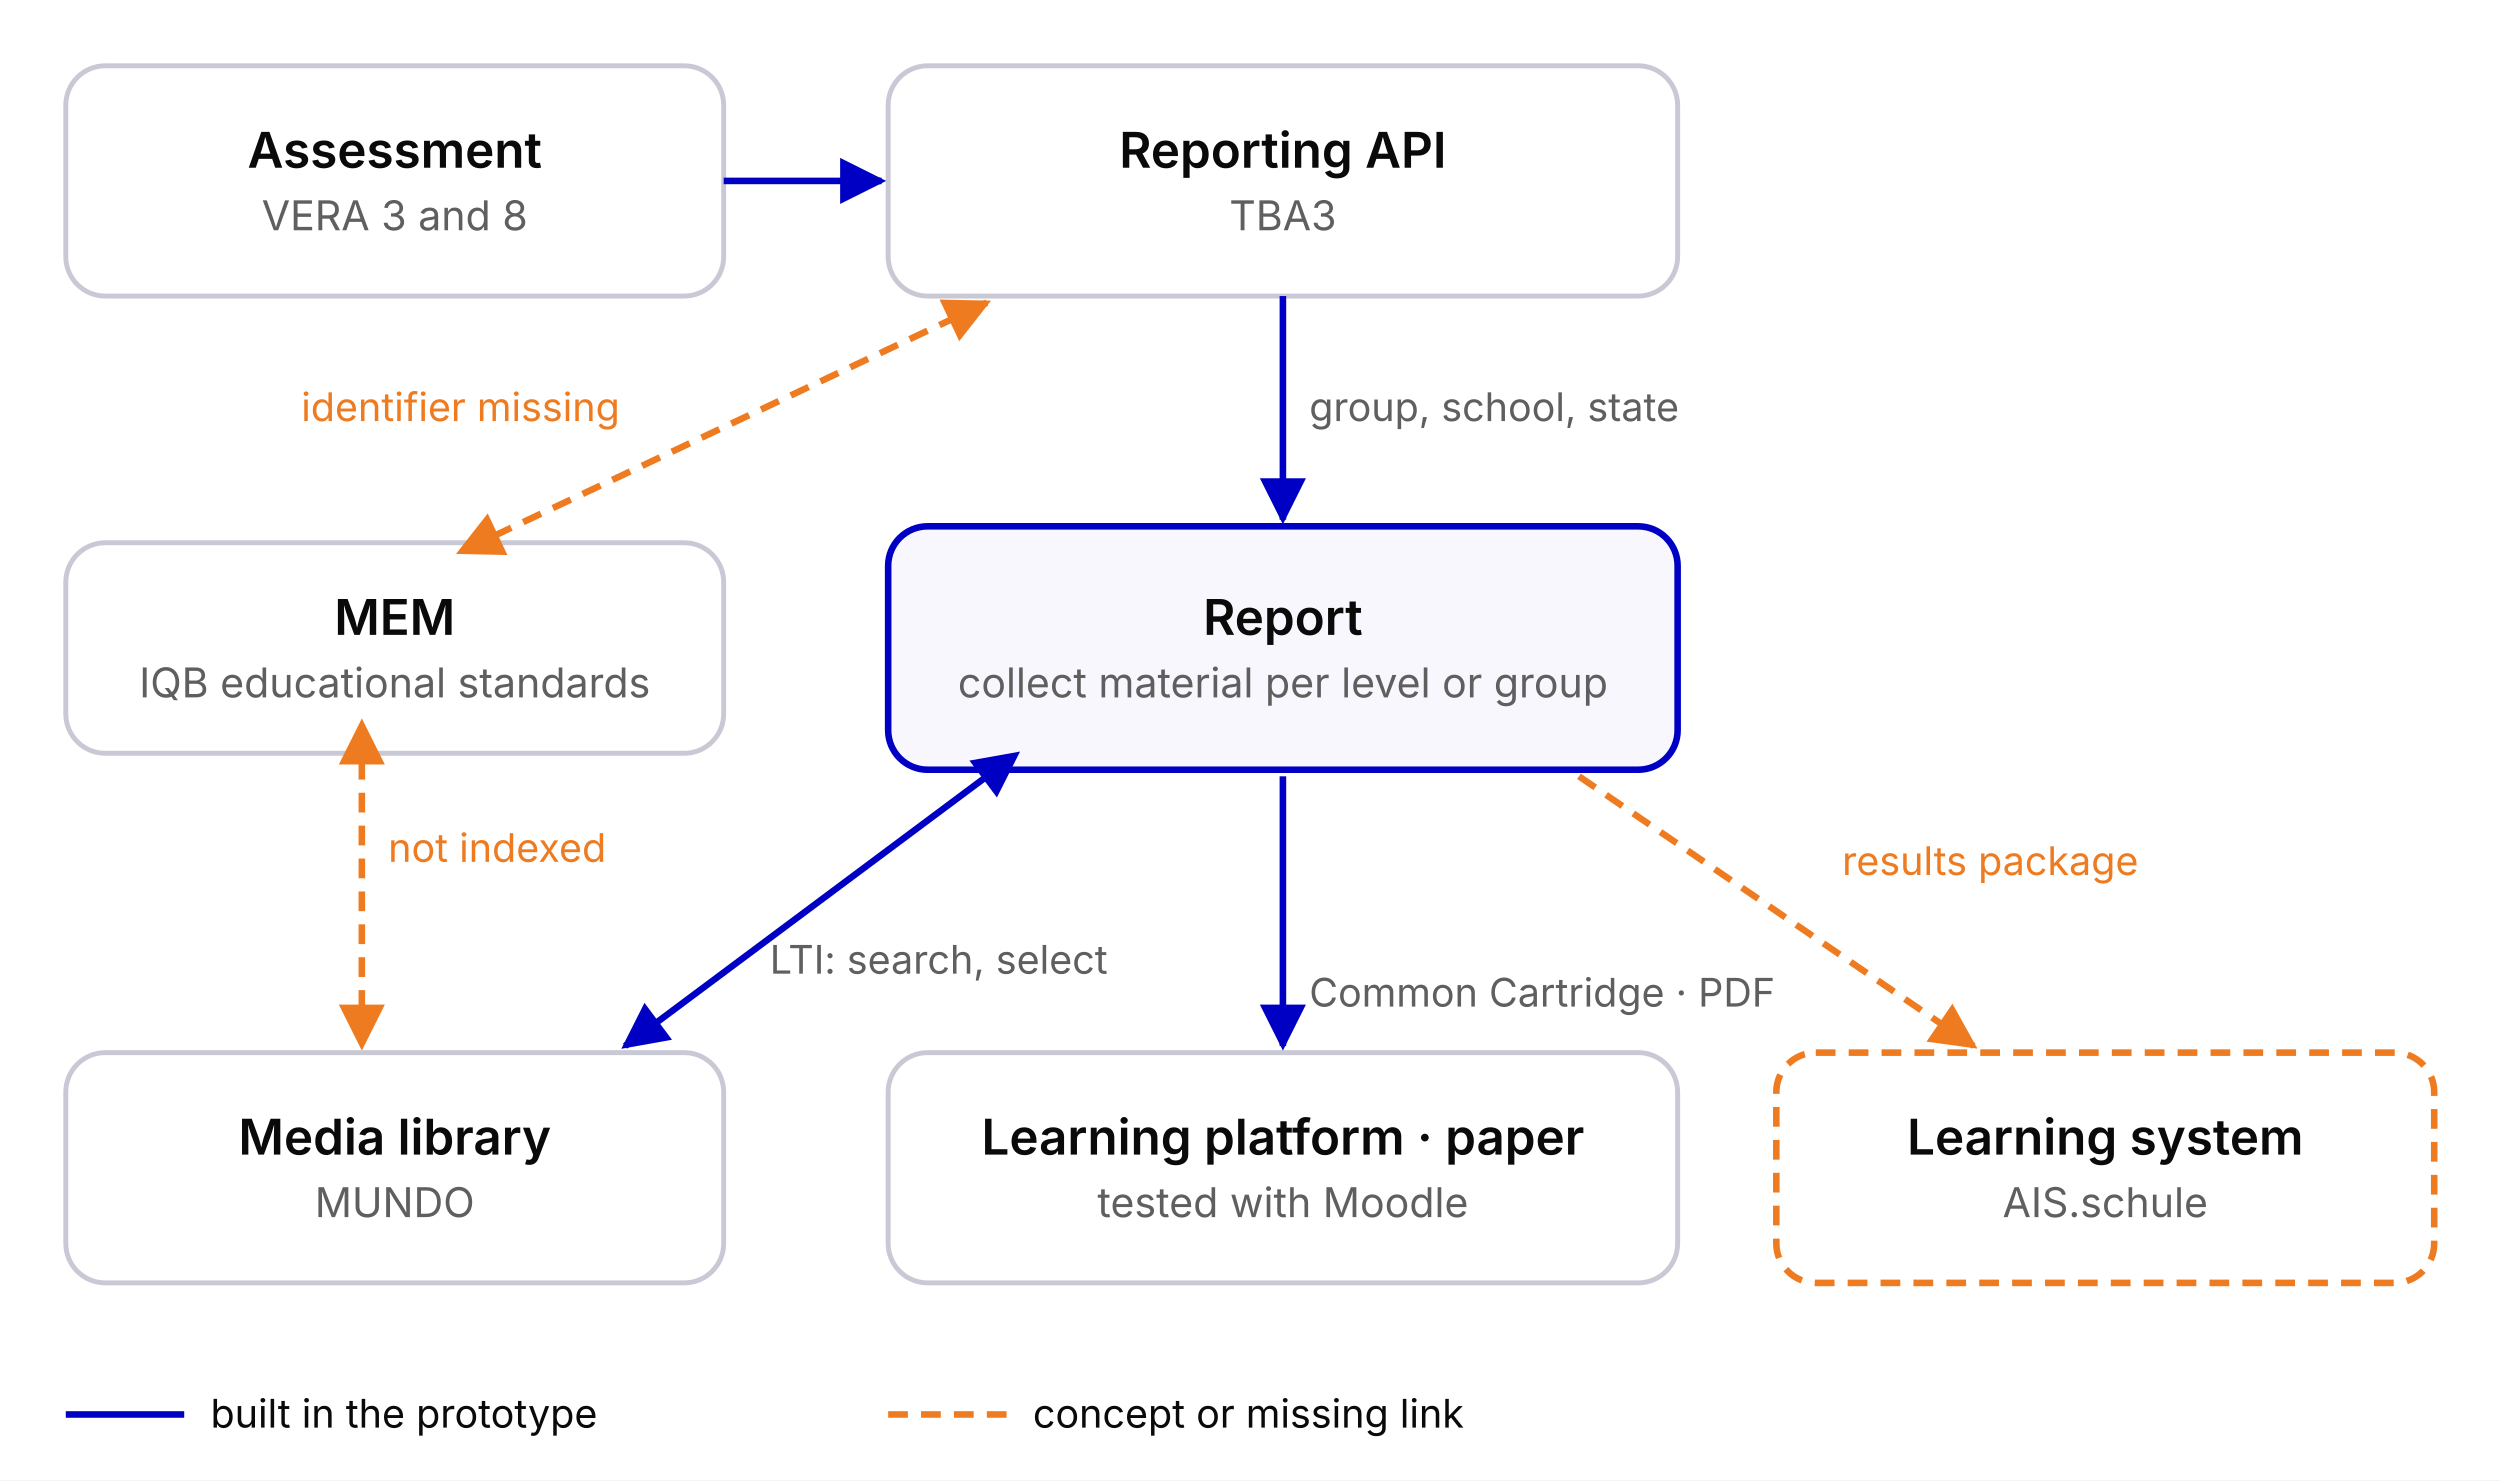
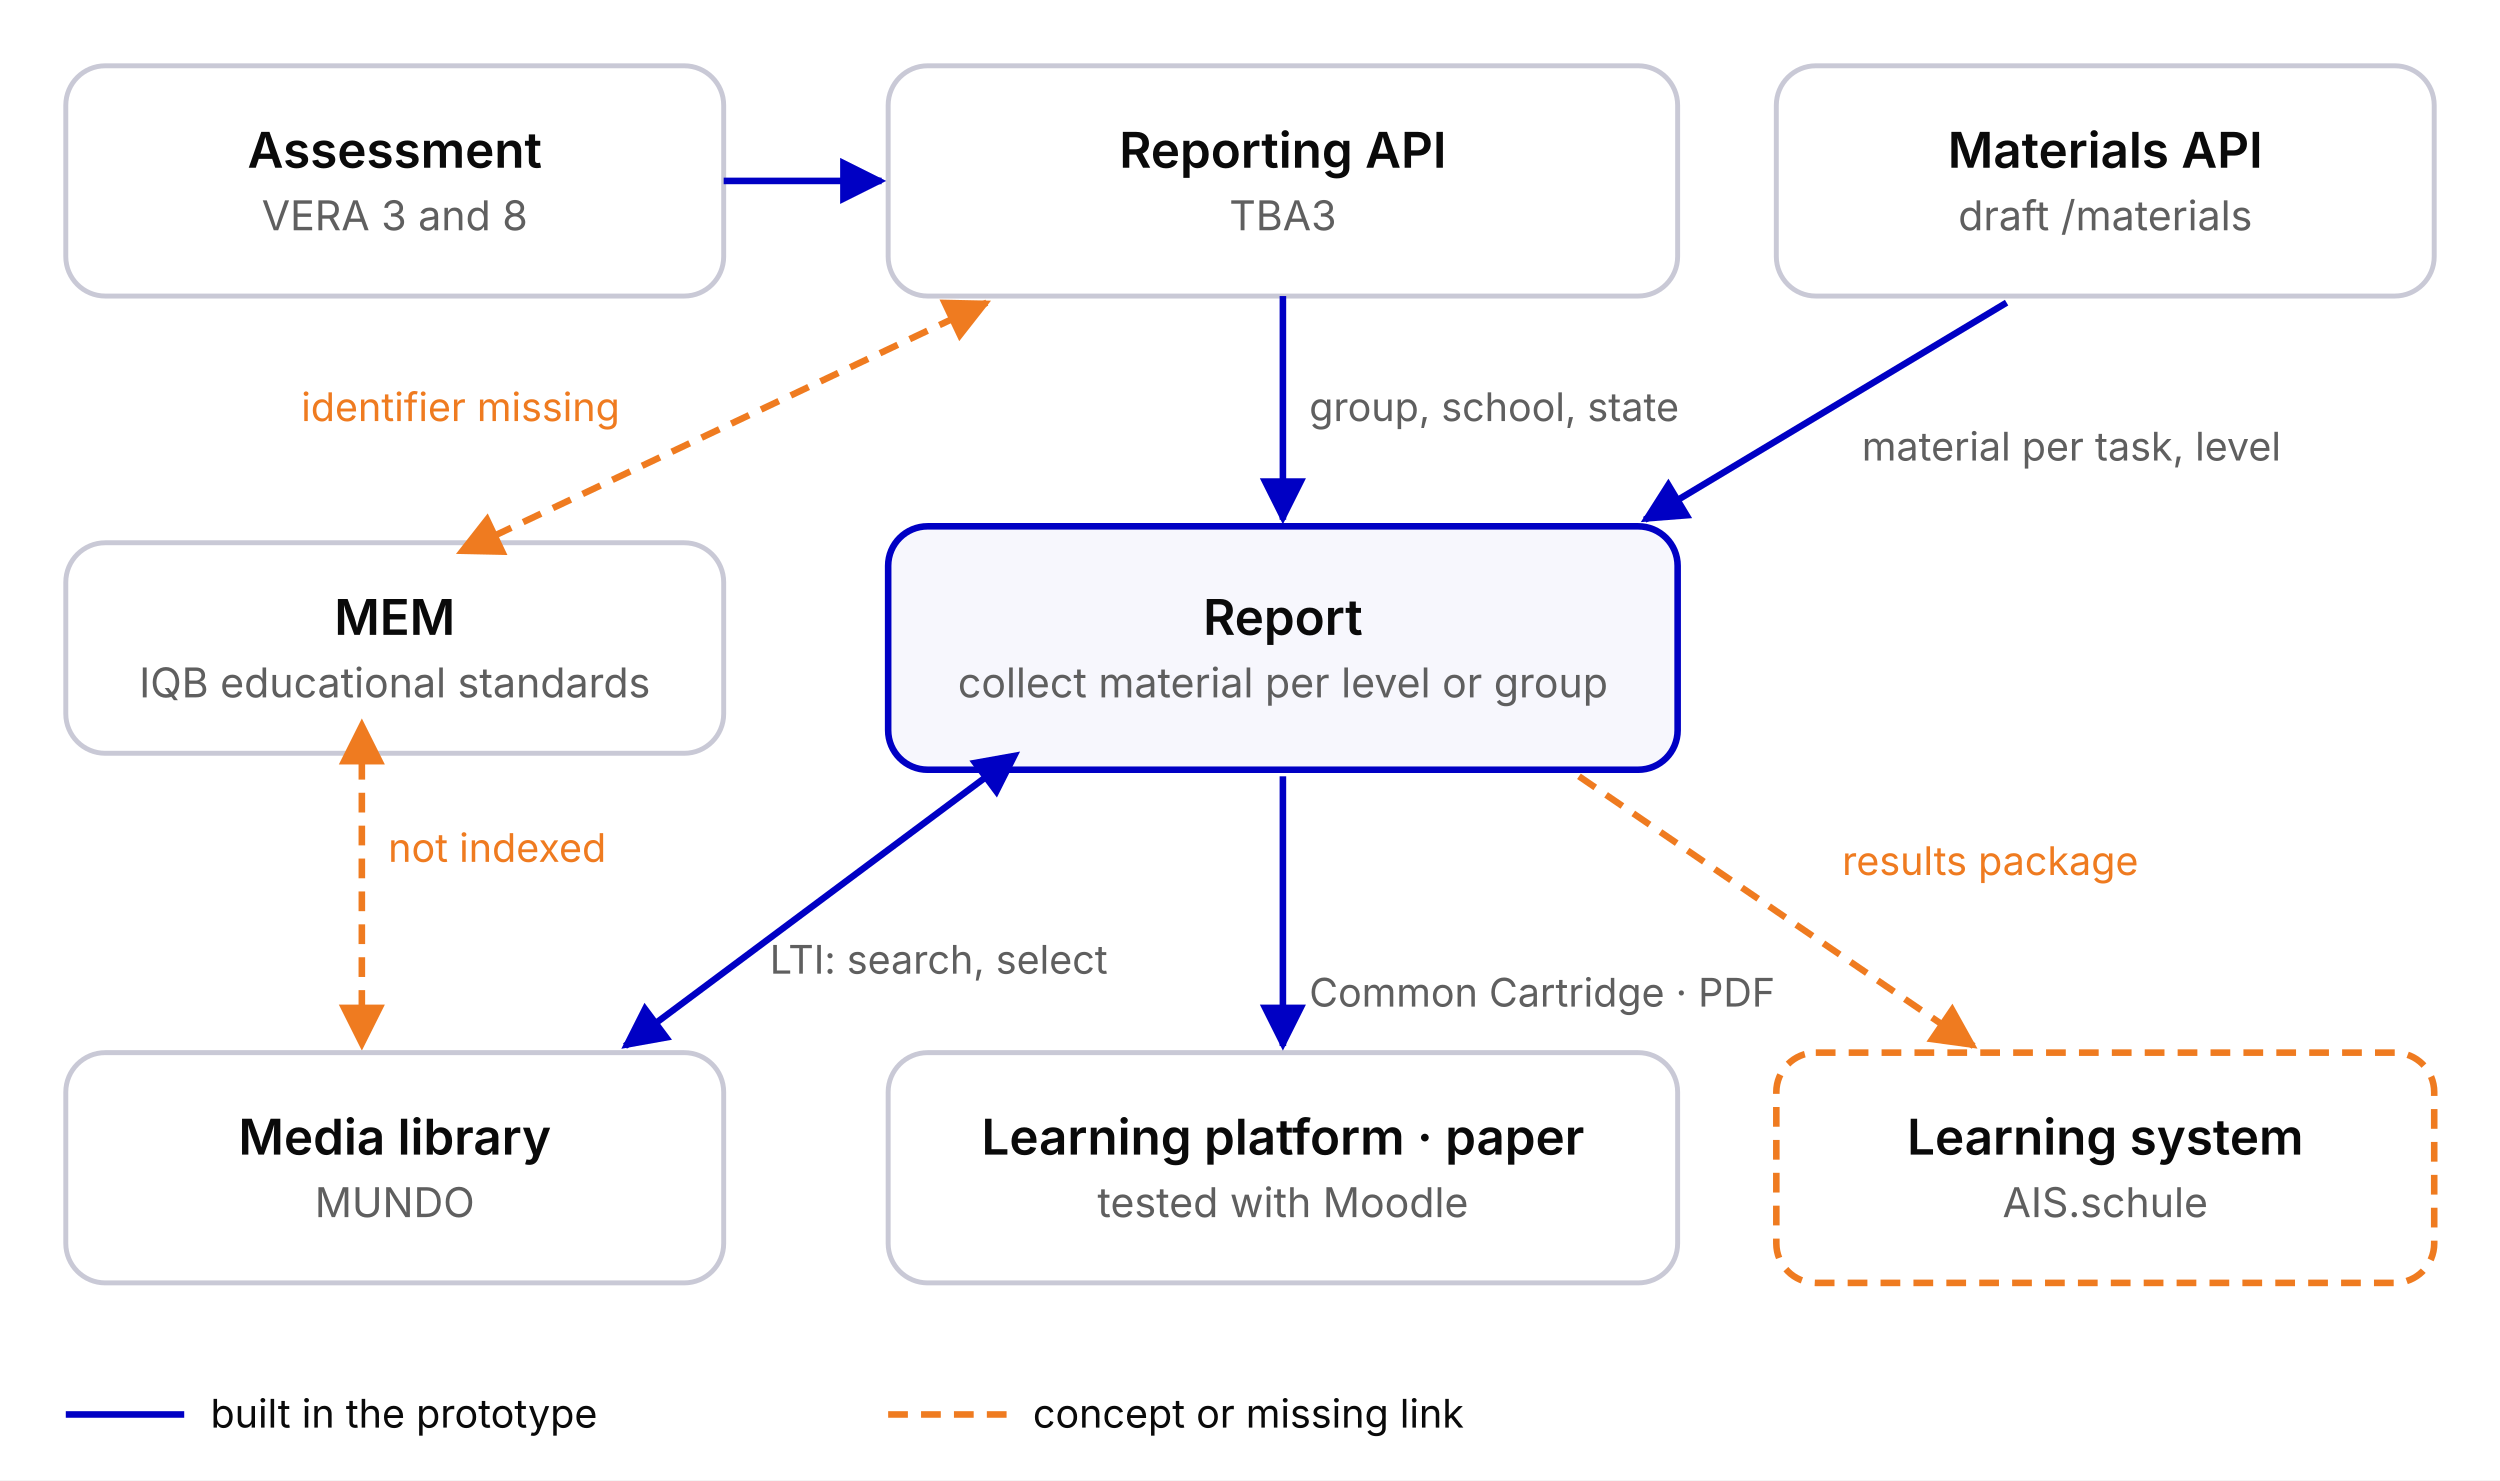
<svg xmlns="http://www.w3.org/2000/svg" viewBox="0 0 760 450" width="760" height="450" role="img" aria-label="How the building blocks of the feasibility study connect" font-family="Inter, ui-sans-serif, system-ui, -apple-system, Segoe UI, sans-serif">
  <defs>
    <marker id="be" viewBox="0 0 10 10" refX="9" refY="5" markerWidth="7" markerHeight="7" orient="auto-start-reverse">
      <path d="M0,0 L10,5 L0,10 z" fill="#0000c4" />
    </marker>
    <marker id="bs" viewBox="0 0 10 10" refX="1" refY="5" markerWidth="7" markerHeight="7" orient="auto-start-reverse">
      <path d="M0,0 L10,5 L0,10 z" fill="#0000c4" />
    </marker>
    <marker id="ke" viewBox="0 0 10 10" refX="9" refY="5" markerWidth="7" markerHeight="7" orient="auto-start-reverse">
      <path d="M0,0 L10,5 L0,10 z" fill="#ef7b20" />
    </marker>
    <marker id="ks" viewBox="0 0 10 10" refX="1" refY="5" markerWidth="7" markerHeight="7" orient="auto-start-reverse">
      <path d="M0,0 L10,5 L0,10 z" fill="#ef7b20" />
    </marker>
  </defs>
  <rect width="760" height="450" fill="#ffffff" />
  <rect x="20" y="20" width="200" height="70" rx="12" fill="#ffffff" stroke="#c9c9d6" stroke-width="1.5" />
  <text x="120.0" y="51.0" text-anchor="middle" font-size="15" font-weight="600" fill="#0a0a0a">Assessment</text>
  <text x="120.0" y="70.0" text-anchor="middle" font-size="12.5" fill="#5f5f5f">VERA 3 and 8</text>
  <rect x="270" y="20" width="240" height="70" rx="12" fill="#ffffff" stroke="#c9c9d6" stroke-width="1.5" />
  <text x="390.0" y="51.0" text-anchor="middle" font-size="15" font-weight="600" fill="#0a0a0a">Reporting API</text>
  <text x="390.0" y="70.0" text-anchor="middle" font-size="12.5" fill="#5f5f5f">TBA3</text>
  <line x1="220" y1="55" x2="268" y2="55" stroke="#0000c4" stroke-width="2" marker-end="url(#be)" />
  <rect x="20" y="165" width="200" height="64" rx="12" fill="#ffffff" stroke="#c9c9d6" stroke-width="1.5" />
  <text x="120.0" y="193.0" text-anchor="middle" font-size="15" font-weight="600" fill="#0a0a0a">MEM</text>
  <text x="120.0" y="212.0" text-anchor="middle" font-size="12.5" fill="#5f5f5f">IQB educational standards</text>
  <rect x="270" y="160" width="240" height="74" rx="12" fill="#f7f7fd" stroke="#0000c4" stroke-width="2" />
  <text x="390.0" y="193.0" text-anchor="middle" font-size="15" font-weight="600" fill="#0a0a0a">Report</text>
  <text x="390.0" y="212.0" text-anchor="middle" font-size="12.5" fill="#5f5f5f">collect material per level or group</text>
  <line x1="390" y1="90" x2="390" y2="158" stroke="#0000c4" stroke-width="2" marker-end="url(#be)" />
  <text x="398" y="128" text-anchor="start" font-size="12" fill="#5f5f5f">group, school, state</text>
  <line x1="150" y1="163" x2="300" y2="92" stroke="#ef7b20" stroke-width="2" stroke-dasharray="6 4" marker-end="url(#ke)" marker-start="url(#ks)" />
  <text x="140" y="128" text-anchor="middle" font-size="12" fill="#ef7b20">identifier missing</text>
  <line x1="110" y1="231" x2="110" y2="318" stroke="#ef7b20" stroke-width="2" stroke-dasharray="6 4" marker-end="url(#ke)" marker-start="url(#ks)" />
  <text x="118" y="262" text-anchor="start" font-size="12" fill="#ef7b20">not indexed</text>
  <rect x="20" y="320" width="200" height="70" rx="12" fill="#ffffff" stroke="#c9c9d6" stroke-width="1.5" />
  <text x="120.0" y="351.0" text-anchor="middle" font-size="15" font-weight="600" fill="#0a0a0a">Media library</text>
  <text x="120.0" y="370.0" text-anchor="middle" font-size="12.5" fill="#5f5f5f">MUNDO</text>
  <rect x="270" y="320" width="240" height="70" rx="12" fill="#ffffff" stroke="#c9c9d6" stroke-width="1.5" />
  <text x="390.0" y="351.0" text-anchor="middle" font-size="15" font-weight="600" fill="#0a0a0a">Learning platform · paper</text>
  <text x="390.0" y="370.0" text-anchor="middle" font-size="12.5" fill="#5f5f5f">tested with Moodle</text>
  <rect x="540" y="320" width="200" height="70" rx="12" fill="#ffffff" stroke="#ef7b20" stroke-width="2" stroke-dasharray="6 4" />
  <text x="640.0" y="351.0" text-anchor="middle" font-size="15" font-weight="600" fill="#0a0a0a">Learning system</text>
  <text x="640.0" y="370.0" text-anchor="middle" font-size="12.5" fill="#5f5f5f">AIS.schule</text>
  <line x1="300" y1="236" x2="190" y2="318" stroke="#0000c4" stroke-width="2" marker-end="url(#be)" marker-start="url(#bs)" />
  <text x="234" y="296" text-anchor="start" font-size="12" fill="#5f5f5f">LTI: search, select</text>
  <line x1="390" y1="236" x2="390" y2="318" stroke="#0000c4" stroke-width="2" marker-end="url(#be)" />
  <text x="398" y="306" text-anchor="start" font-size="12" fill="#5f5f5f">Common Cartridge · PDF</text>
  <line x1="480" y1="236" x2="600" y2="318" stroke="#ef7b20" stroke-width="2" stroke-dasharray="6 4" marker-end="url(#ke)" />
  <text x="560" y="266" text-anchor="start" font-size="12" fill="#ef7b20">results package</text>
+   <rect x="540" y="20" width="200" height="70" rx="12" fill="#ffffff" stroke="#c9c9d6" stroke-width="1.5" />
+   <text x="640.0" y="51.0" text-anchor="middle" font-size="15" font-weight="600" fill="#0a0a0a">Materials API</text>
+   <text x="640.0" y="70.0" text-anchor="middle" font-size="12.5" fill="#5f5f5f">draft /materials</text>
+   <line x1="610" y1="92" x2="500" y2="158" stroke="#0000c4" stroke-width="2" marker-end="url(#be)" />
+   <text x="566" y="140" text-anchor="start" font-size="12" fill="#5f5f5f">material per task, level</text>
  <line x1="20" y1="430" x2="56" y2="430" stroke="#0000c4" stroke-width="2" />
  <text x="64" y="434" text-anchor="start" font-size="12" fill="#0a0a0a">built in the prototype</text>
  <line x1="270" y1="430" x2="306" y2="430" stroke="#ef7b20" stroke-width="2" stroke-dasharray="6 4" />
  <text x="314" y="434" text-anchor="start" font-size="12" fill="#0a0a0a">concept or missing link</text>
</svg>
